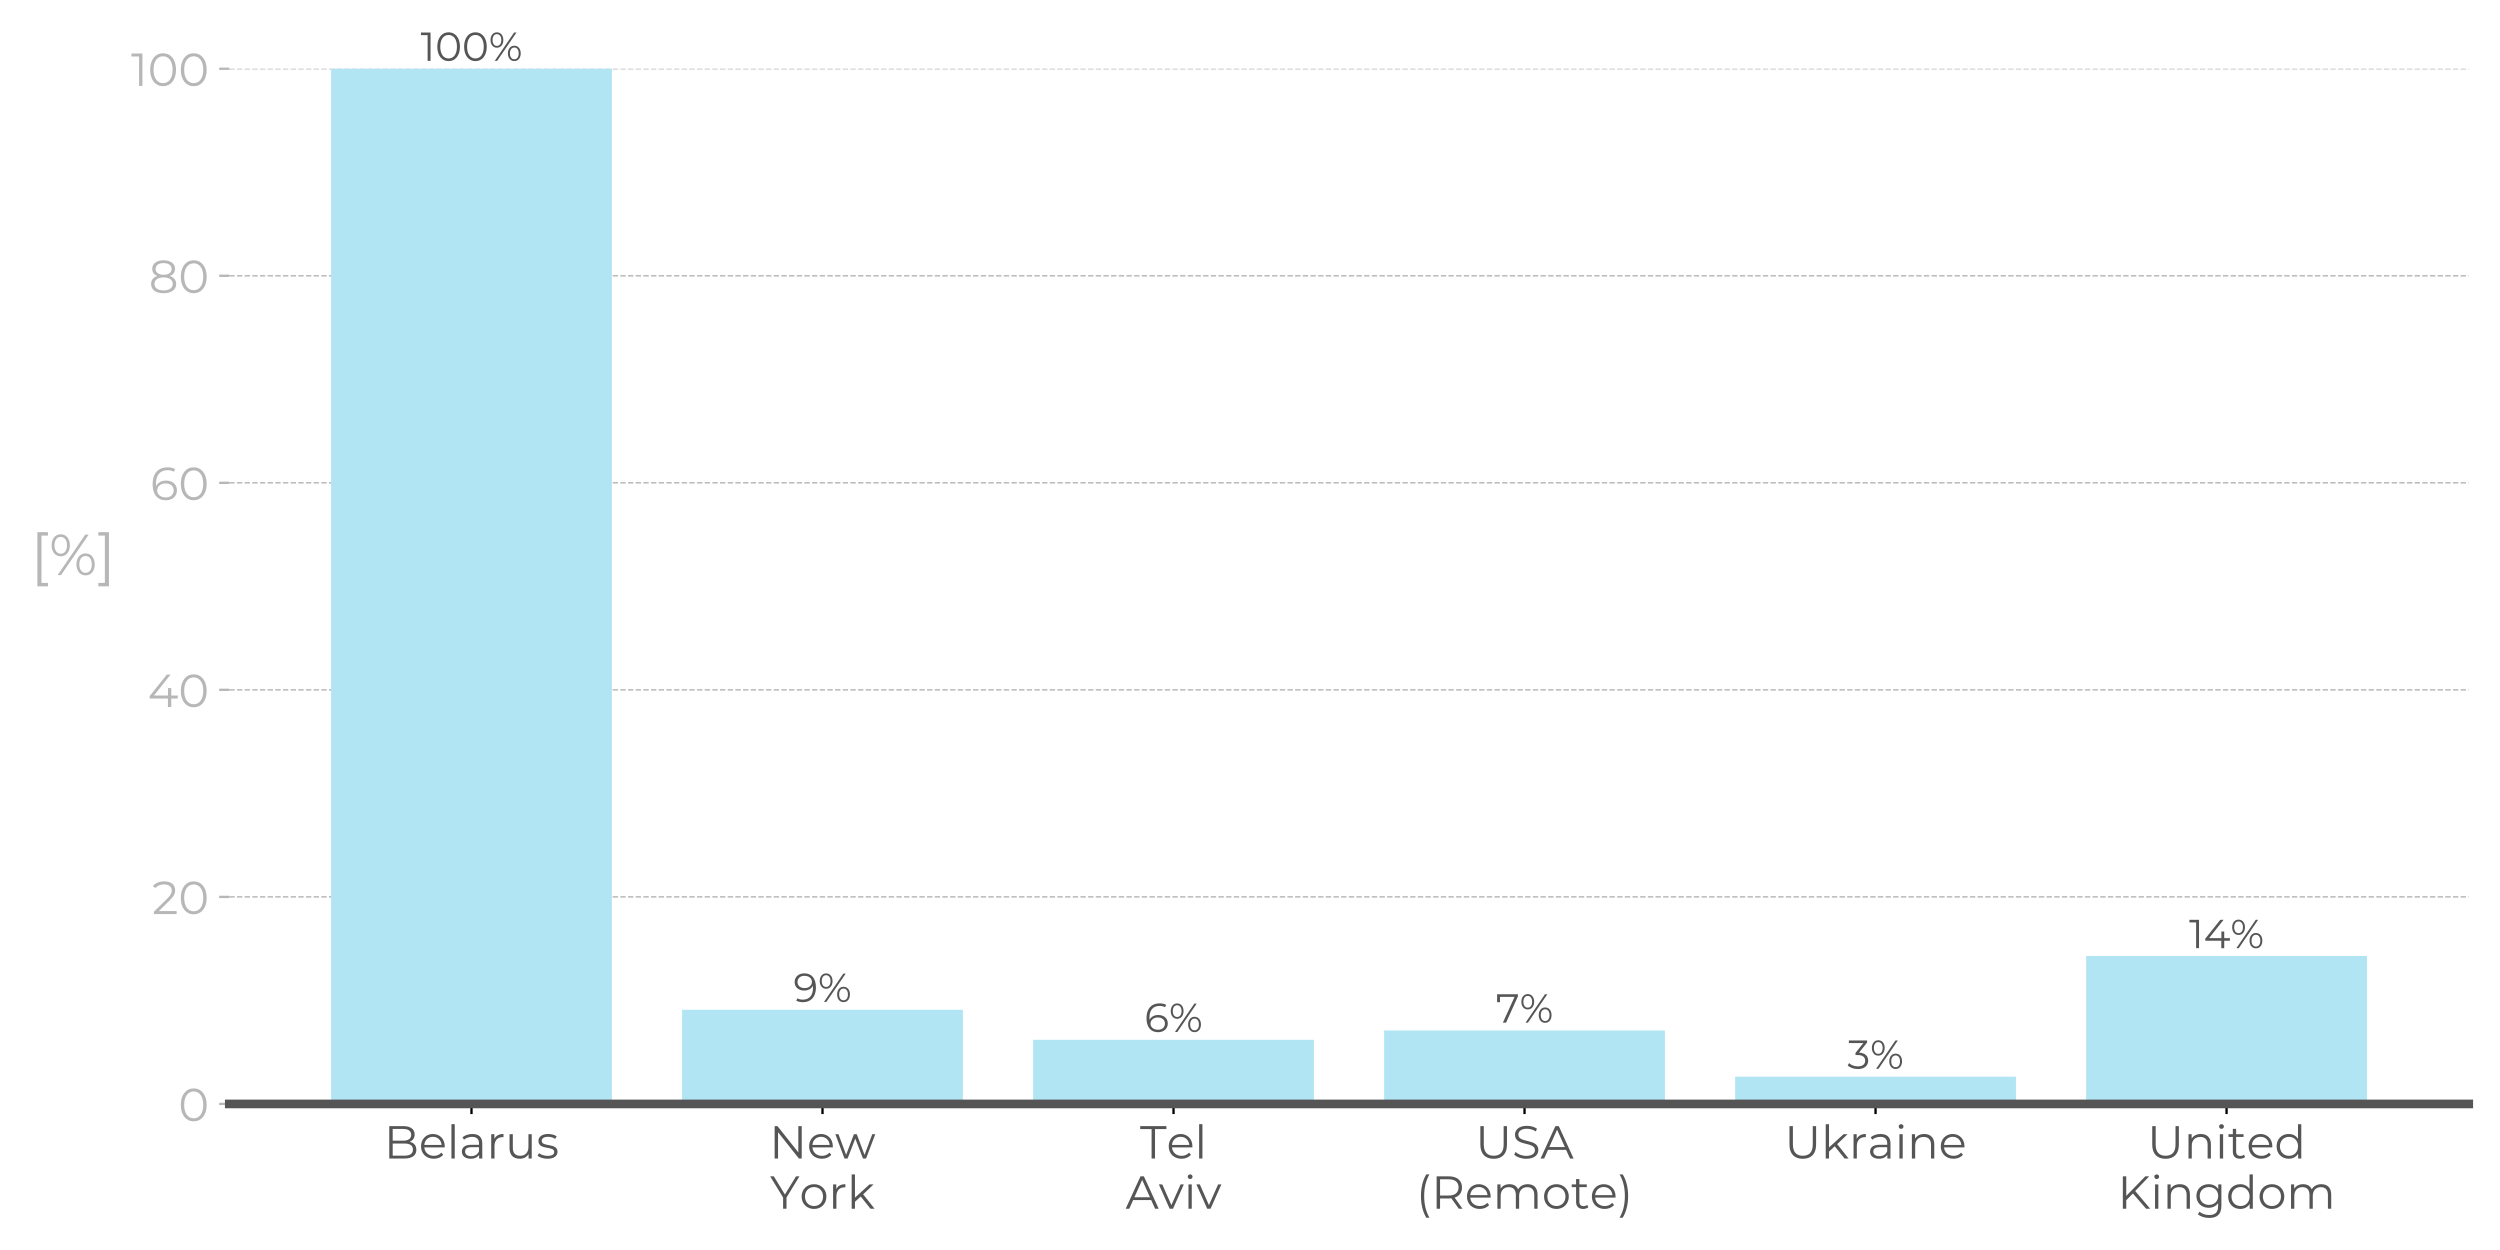
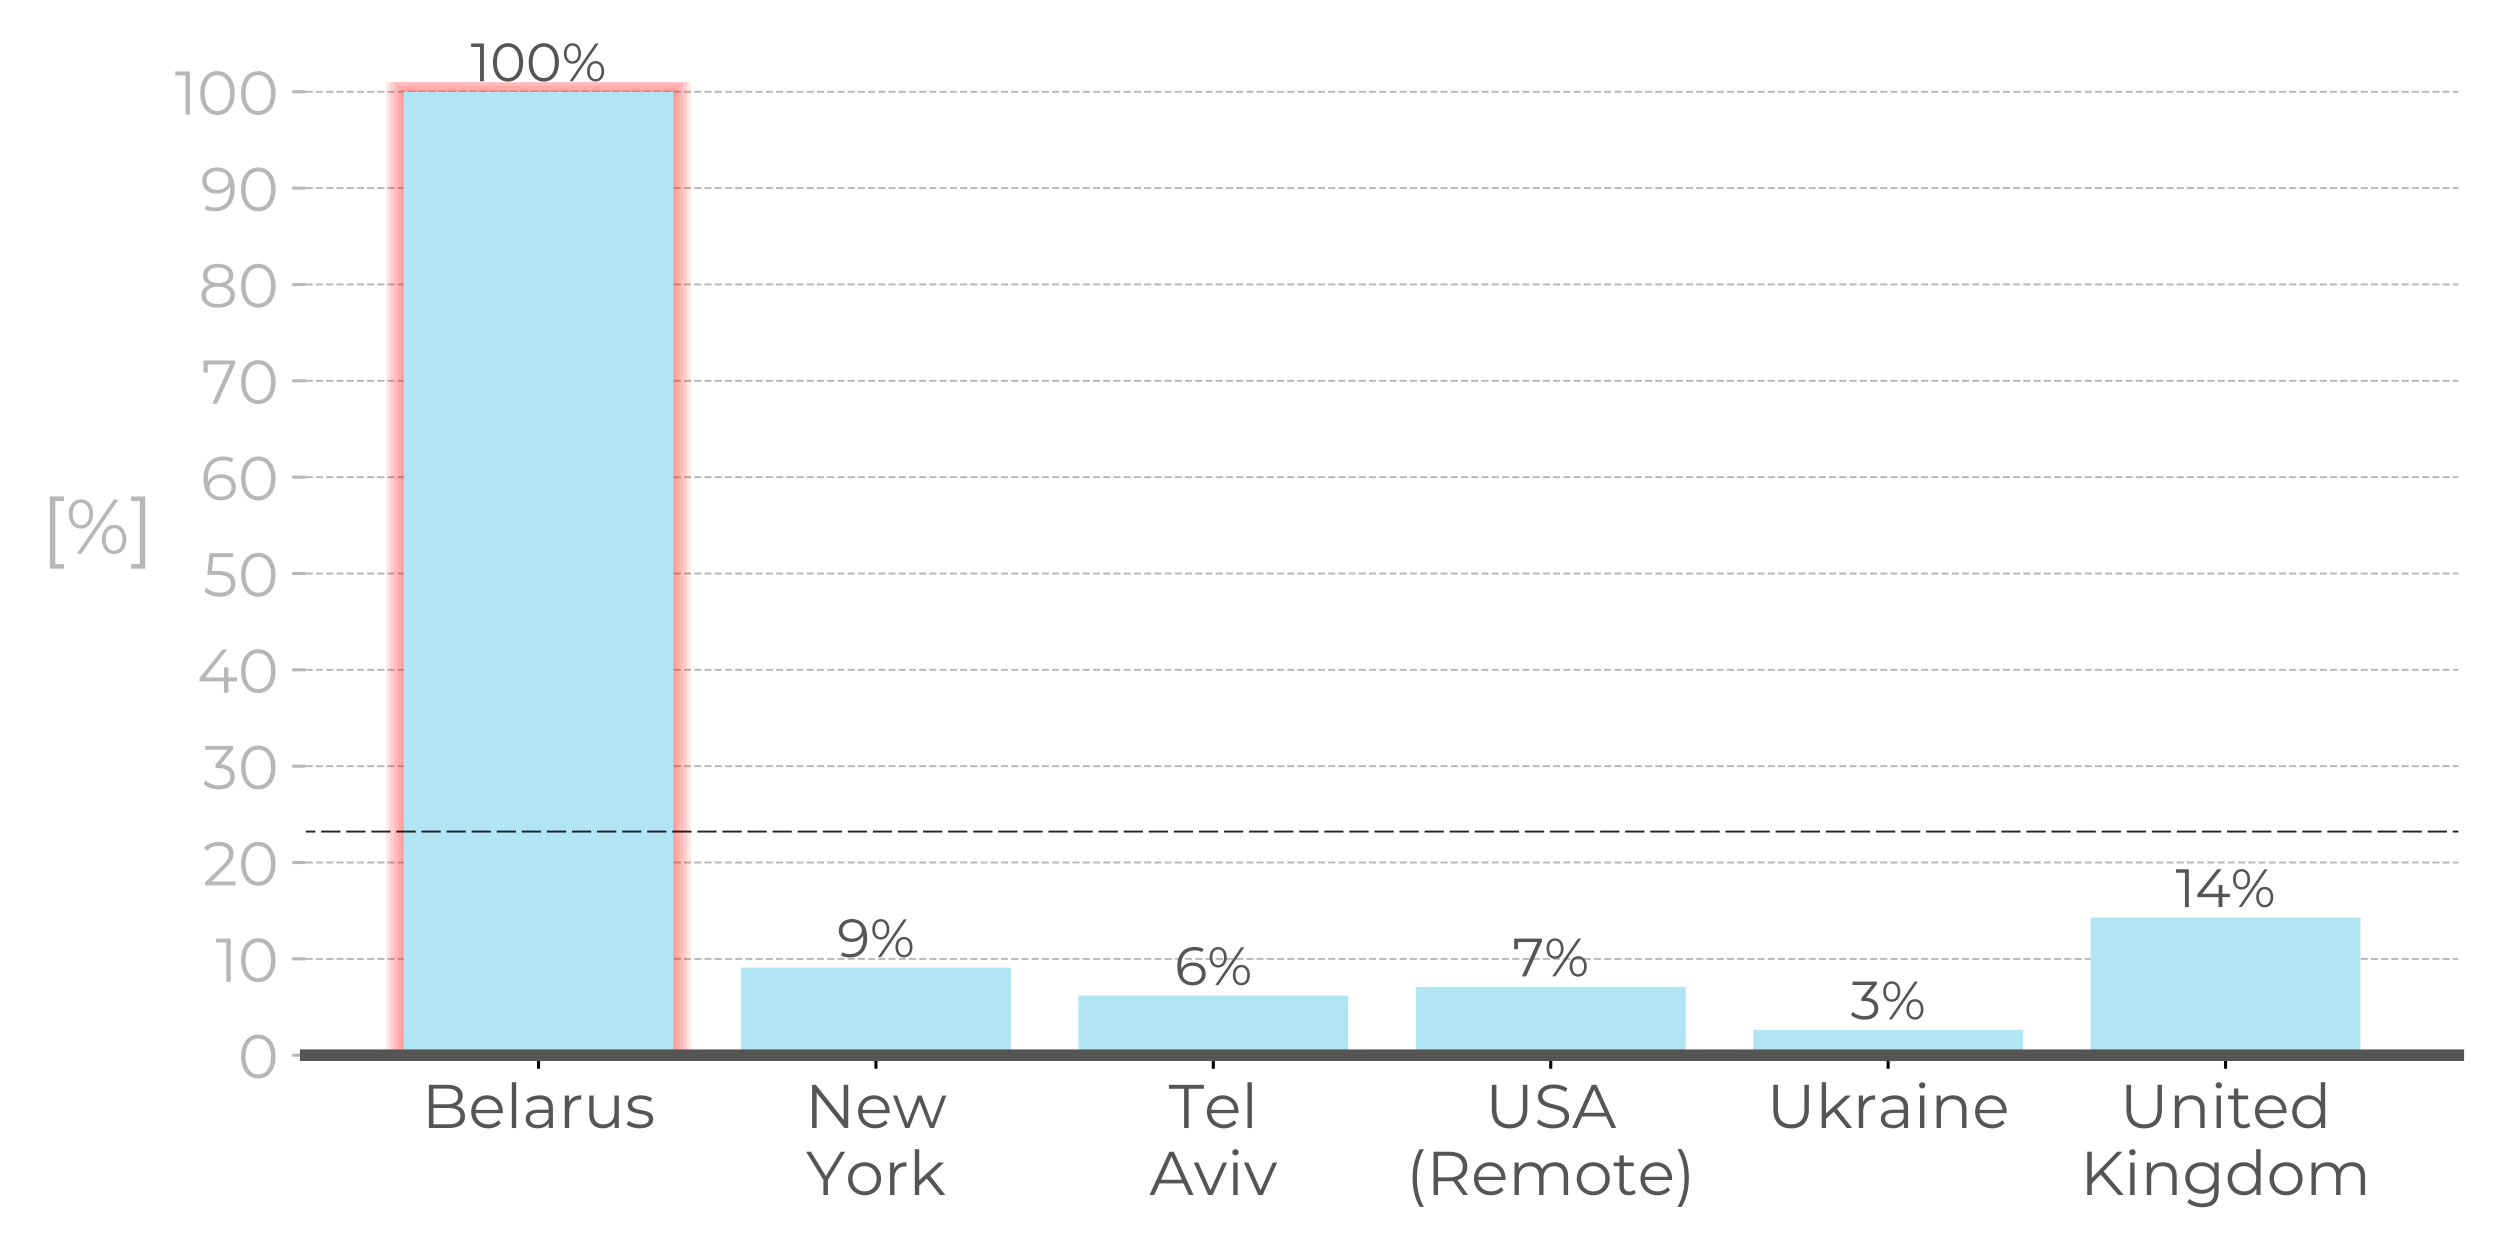
- <svg xmlns="http://www.w3.org/2000/svg" xmlns:xlink="http://www.w3.org/1999/xlink" width="864pt" height="432pt" viewBox="0 0 864 432" version="1.1">
+ <svg xmlns="http://www.w3.org/2000/svg" xmlns:xlink="http://www.w3.org/1999/xlink" width="648pt" height="324pt" viewBox="0 0 648 324" version="1.1">
  <defs>
    <style type="text/css">*{stroke-linejoin: round; stroke-linecap: butt}</style>
  </defs>
  <g id="figure_1">
    <g id="patch_1">
-       <path d="M 0 432  L 864 432  L 864 0  L 0 0  L 0 432  z " style="fill: none" />
+       <path d="M 0 324  L 648 324  L 648 0  L 0 0  L 0 324  z " style="fill: none" />
    </g>
    <g id="axes_1">
      <g id="patch_2">
-         <path d="M 79.245 381.512  L 853.2 381.512  L 853.2 23.76  L 79.245 23.76  L 79.245 381.512  z " style="fill: none" />
+         <path d="M 79.245 273.512  L 637.2 273.512  L 637.2 21.29  L 79.245 21.29  L 79.245 273.512  z " style="fill: none" />
      </g>
      <g id="matplotlib.axis_1">
        <g id="xtick_1">
          <g id="line2d_1">
            <defs>
-               <path id="m9f7d54a387" d="M 0 0  L 0 3.5  " style="stroke: #000000; stroke-width: 0.8" />
+               <path id="m18e0a0875d" d="M 0 0  L 0 3.5  " style="stroke: #000000; stroke-width: 0.8" />
            </defs>
            <g>
-               <use xlink:href="#m9f7d54a387" x="162.949" y="381.512" style="stroke: #000000; stroke-width: 0.8" />
+               <use xlink:href="#m18e0a0875d" x="139.588" y="273.512" style="stroke: #000000; stroke-width: 0.8" />
            </g>
          </g>
          <g id="text_1">
-             <g style="fill: #555555" transform="translate(132.7073 400.3845)scale(0.16 -0.16)">
+             <g style="fill: #555555" transform="translate(109.3468 292.3845)scale(0.16 -0.16)">
              <defs>
                <path id="Montserrat-Regular-42" d="M 3552 2310  C 3962 2477 4237 2816 4237 3328  C 4237 4058 3661 4480 2662 4480  L 730 4480  L 730 0  L 2790 0  C 3910 0 4474 435 4474 1197  C 4474 1805 4128 2182 3552 2310  z M 2630 4090  C 3347 4090 3763 3814 3763 3277  C 3763 2739 3347 2464 2630 2464  L 1203 2464  L 1203 4090  L 2630 4090  z M 2784 390  L 1203 390  L 1203 2074  L 2784 2074  C 3571 2074 4000 1818 4000 1235  C 4000 646 3571 390 2784 390  z " transform="scale(0.015625)" />
                <path id="Montserrat-Regular-65" d="M 3571 1683  C 3571 2694 2886 3392 1939 3392  C 992 3392 294 2682 294 1683  C 294 685 1011 -32 2061 -32  C 2592 -32 3059 160 3360 518  L 3104 813  C 2848 518 2483 371 2074 371  C 1338 371 800 838 749 1542  L 3565 1542  C 3565 1594 3571 1645 3571 1683  z M 1939 3002  C 2598 3002 3078 2541 3136 1882  L 749 1882  C 806 2541 1286 3002 1939 3002  z " transform="scale(0.015625)" />
                <path id="Montserrat-Regular-6c" d="M 634 0  L 1088 0  L 1088 4749  L 634 4749  L 634 0  z " transform="scale(0.015625)" />
                <path id="Montserrat-Regular-61" d="M 1811 3392  C 1280 3392 781 3226 442 2938  L 646 2598  C 922 2842 1331 2995 1766 2995  C 2394 2995 2720 2682 2720 2106  L 2720 1901  L 1651 1901  C 685 1901 352 1466 352 947  C 352 365 819 -32 1581 -32  C 2138 -32 2534 179 2739 525  L 2739 0  L 3174 0  L 3174 2086  C 3174 2957 2682 3392 1811 3392  z M 1651 326  C 1114 326 800 570 800 960  C 800 1306 1011 1562 1664 1562  L 2720 1562  L 2720 1011  C 2541 570 2163 326 1651 326  z " transform="scale(0.015625)" />
                <path id="Montserrat-Regular-72" d="M 1069 2707  L 1069 3366  L 634 3366  L 634 0  L 1088 0  L 1088 1715  C 1088 2509 1517 2957 2221 2957  C 2253 2957 2291 2950 2330 2950  L 2330 3392  C 1709 3392 1280 3155 1069 2707  z " transform="scale(0.015625)" />
                <path id="Montserrat-Regular-75" d="M 3213 3366  L 3213 1600  C 3213 832 2771 378 2067 378  C 1427 378 1056 742 1056 1459  L 1056 3366  L 602 3366  L 602 1414  C 602 448 1165 -32 2022 -32  C 2560 -32 2995 205 3232 614  L 3232 0  L 3667 0  L 3667 3366  L 3213 3366  z " transform="scale(0.015625)" />
                <path id="Montserrat-Regular-73" d="M 1536 -32  C 2413 -32 2925 346 2925 928  C 2925 2221 742 1536 742 2445  C 742 2765 1011 3002 1619 3002  C 1965 3002 2317 2918 2611 2714  L 2810 3078  C 2528 3270 2054 3392 1619 3392  C 762 3392 288 2982 288 2432  C 288 1101 2470 1792 2470 915  C 2470 582 2208 365 1568 365  C 1094 365 640 531 371 742  L 166 384  C 442 147 979 -32 1536 -32  z " transform="scale(0.015625)" />
              </defs>
              <use xlink:href="#Montserrat-Regular-42" />
              <use xlink:href="#Montserrat-Regular-65" x="75.4" />
              <use xlink:href="#Montserrat-Regular-6c" x="135.8" />
              <use xlink:href="#Montserrat-Regular-61" x="162.7" />
              <use xlink:href="#Montserrat-Regular-72" x="221.7" />
              <use xlink:href="#Montserrat-Regular-75" x="261.8" />
              <use xlink:href="#Montserrat-Regular-73" x="329.1" />
            </g>
          </g>
        </g>
        <g id="xtick_2">
          <g id="line2d_2">
            <g>
-               <use xlink:href="#m9f7d54a387" x="284.258" y="381.512" style="stroke: #000000; stroke-width: 0.8" />
+               <use xlink:href="#m18e0a0875d" x="227.042" y="273.512" style="stroke: #000000; stroke-width: 0.8" />
            </g>
          </g>
          <g id="text_2">
-             <g style="fill: #555555" transform="translate(265.8894 400.3845)scale(0.16 -0.16)">
+             <g style="fill: #555555" transform="translate(208.6731 292.3845)scale(0.16 -0.16)">
              <defs>
                <path id="Montserrat-Regular-4e" d="M 4006 4480  L 4006 845  L 1120 4480  L 730 4480  L 730 0  L 1203 0  L 1203 3635  L 4083 0  L 4474 0  L 4474 4480  L 4006 4480  z " transform="scale(0.015625)" />
                <path id="Montserrat-Regular-77" d="M 5158 3366  L 4090 506  L 3014 3366  L 2624 3366  L 1542 506  L 486 3366  L 51 3366  L 1318 0  L 1747 0  L 2810 2758  L 3872 0  L 4301 0  L 5574 3366  L 5158 3366  z " transform="scale(0.015625)" />
              </defs>
              <use xlink:href="#Montserrat-Regular-4e" />
              <use xlink:href="#Montserrat-Regular-65" x="81.3" />
              <use xlink:href="#Montserrat-Regular-77" x="141.7" />
            </g>
-             <g style="fill: #555555" transform="translate(266.1469 417.7365)scale(0.16 -0.16)">
+             <g style="fill: #555555" transform="translate(208.9306 309.7365)scale(0.16 -0.16)">
              <defs>
                <path id="Montserrat-Regular-59" d="M 4058 4480  L 3584 4480  L 2048 1965  L 512 4480  L 6 4480  L 1798 1549  L 1798 0  L 2266 0  L 2266 1549  L 4058 4480  z " transform="scale(0.015625)" />
                <path id="Montserrat-Regular-6f" d="M 2010 -32  C 2995 -32 3718 685 3718 1683  C 3718 2682 2995 3392 2010 3392  C 1024 3392 294 2682 294 1683  C 294 685 1024 -32 2010 -32  z M 2010 371  C 1293 371 755 896 755 1683  C 755 2470 1293 2995 2010 2995  C 2726 2995 3258 2470 3258 1683  C 3258 896 2726 371 2010 371  z " transform="scale(0.015625)" />
                <path id="Montserrat-Regular-6b" d="M 3238 0  L 3795 0  L 2221 1990  L 3661 3366  L 3098 3366  L 1088 1530  L 1088 4749  L 634 4749  L 634 0  L 1088 0  L 1088 960  L 1882 1690  L 3238 0  z " transform="scale(0.015625)" />
              </defs>
              <use xlink:href="#Montserrat-Regular-59" />
              <use xlink:href="#Montserrat-Regular-6f" x="63.5" />
              <use xlink:href="#Montserrat-Regular-72" x="126.2" />
              <use xlink:href="#Montserrat-Regular-6b" x="166.3" />
            </g>
          </g>
        </g>
        <g id="xtick_3">
          <g id="line2d_3">
            <g>
-               <use xlink:href="#m9f7d54a387" x="405.568" y="381.512" style="stroke: #000000; stroke-width: 0.8" />
+               <use xlink:href="#m18e0a0875d" x="314.496" y="273.512" style="stroke: #000000; stroke-width: 0.8" />
            </g>
          </g>
          <g id="text_3">
-             <g style="fill: #555555" transform="translate(393.9902 400.3845)scale(0.16 -0.16)">
+             <g style="fill: #555555" transform="translate(302.9181 292.3845)scale(0.16 -0.16)">
              <defs>
                <path id="Montserrat-Regular-54" d="M 1600 0  L 2074 0  L 2074 4070  L 3648 4070  L 3648 4480  L 26 4480  L 26 4070  L 1600 4070  L 1600 0  z " transform="scale(0.015625)" />
              </defs>
              <use xlink:href="#Montserrat-Regular-54" />
              <use xlink:href="#Montserrat-Regular-65" x="57.4" />
              <use xlink:href="#Montserrat-Regular-6c" x="117.8" />
            </g>
-             <g style="fill: #555555" transform="translate(389.0065 417.7365)scale(0.16 -0.16)">
+             <g style="fill: #555555" transform="translate(297.9344 309.7365)scale(0.16 -0.16)">
              <defs>
                <path id="Montserrat-Regular-41" d="M 4077 0  L 4576 0  L 2528 4480  L 2061 4480  L 13 0  L 506 0  L 1043 1197  L 3539 1197  L 4077 0  z M 1216 1581  L 2291 3987  L 3366 1581  L 1216 1581  z " transform="scale(0.015625)" />
                <path id="Montserrat-Regular-76" d="M 3014 3366  L 1741 499  L 480 3366  L 6 3366  L 1498 0  L 1965 0  L 3462 3366  L 3014 3366  z " transform="scale(0.015625)" />
                <path id="Montserrat-Regular-69" d="M 864 4102  C 1056 4102 1197 4250 1197 4435  C 1197 4608 1050 4749 864 4749  C 678 4749 531 4602 531 4429  C 531 4250 678 4102 864 4102  z M 634 0  L 1088 0  L 1088 3366  L 634 3366  L 634 0  z " transform="scale(0.015625)" />
              </defs>
              <use xlink:href="#Montserrat-Regular-41" />
              <use xlink:href="#Montserrat-Regular-76" x="71.7" />
              <use xlink:href="#Montserrat-Regular-69" x="125.9" />
              <use xlink:href="#Montserrat-Regular-76" x="152.8" />
            </g>
          </g>
        </g>
        <g id="xtick_4">
          <g id="line2d_4">
            <g>
-               <use xlink:href="#m9f7d54a387" x="526.877" y="381.512" style="stroke: #000000; stroke-width: 0.8" />
+               <use xlink:href="#m18e0a0875d" x="401.949" y="273.512" style="stroke: #000000; stroke-width: 0.8" />
            </g>
          </g>
          <g id="text_4">
-             <g style="fill: #555555" transform="translate(509.8848 400.3845)scale(0.16 -0.16)">
+             <g style="fill: #555555" transform="translate(384.9569 292.3845)scale(0.16 -0.16)">
              <defs>
                <path id="Montserrat-Regular-55" d="M 2534 -38  C 3680 -38 4371 627 4371 1914  L 4371 4480  L 3910 4480  L 3910 1933  C 3910 870 3411 384 2534 384  C 1664 384 1165 870 1165 1933  L 1165 4480  L 691 4480  L 691 1914  C 691 627 1389 -38 2534 -38  z " transform="scale(0.015625)" />
                <path id="Montserrat-Regular-53" d="M 1965 -38  C 3110 -38 3635 525 3635 1184  C 3635 2816 877 2074 877 3302  C 877 3750 1242 4115 2061 4115  C 2458 4115 2906 3994 3290 3744  L 3450 4122  C 3091 4371 2566 4518 2061 4518  C 922 4518 410 3949 410 3290  C 410 1632 3168 2387 3168 1158  C 3168 717 2803 365 1965 365  C 1376 365 806 595 486 909  L 301 544  C 634 198 1293 -38 1965 -38  z " transform="scale(0.015625)" />
              </defs>
              <use xlink:href="#Montserrat-Regular-55" />
              <use xlink:href="#Montserrat-Regular-53" x="79.2" />
              <use xlink:href="#Montserrat-Regular-41" x="140.7" />
            </g>
-             <g style="fill: #555555" transform="translate(489.4123 417.7365)scale(0.16 -0.16)">
+             <g style="fill: #555555" transform="translate(364.4844 309.7365)scale(0.16 -0.16)">
              <defs>
                <path id="Montserrat-Regular-28" d="M 1408 -1242  L 1843 -1242  C 1338 -365 1114 614 1114 1754  C 1114 2893 1338 3872 1843 4749  L 1408 4749  C 934 3987 666 2931 666 1754  C 666 576 934 -467 1408 -1242  z " transform="scale(0.015625)" />
                <path id="Montserrat-Regular-52" d="M 4307 0  L 3213 1536  C 3866 1747 4237 2240 4237 2944  C 4237 3904 3546 4480 2406 4480  L 730 4480  L 730 0  L 1203 0  L 1203 1421  L 2406 1421  C 2534 1421 2650 1427 2765 1440  L 3789 0  L 4307 0  z M 2394 1824  L 1203 1824  L 1203 4070  L 2394 4070  C 3290 4070 3763 3661 3763 2944  C 3763 2240 3290 1824 2394 1824  z " transform="scale(0.015625)" />
                <path id="Montserrat-Regular-6d" d="M 4832 3392  C 4224 3392 3744 3117 3501 2682  C 3296 3155 2861 3392 2304 3392  C 1741 3392 1306 3155 1069 2752  L 1069 3366  L 634 3366  L 634 0  L 1088 0  L 1088 1766  C 1088 2534 1530 2982 2214 2982  C 2829 2982 3187 2618 3187 1907  L 3187 0  L 3642 0  L 3642 1766  C 3642 2534 4077 2982 4768 2982  C 5376 2982 5734 2618 5734 1907  L 5734 0  L 6189 0  L 6189 1952  C 6189 2918 5651 3392 4832 3392  z " transform="scale(0.015625)" />
                <path id="Montserrat-Regular-74" d="M 2246 531  C 2118 416 1933 358 1747 358  C 1370 358 1165 576 1165 973  L 1165 2982  L 2189 2982  L 2189 3366  L 1165 3366  L 1165 4102  L 710 4102  L 710 3366  L 109 3366  L 109 2982  L 710 2982  L 710 947  C 710 326 1062 -32 1696 -32  C 1958 -32 2227 45 2406 205  L 2246 531  z " transform="scale(0.015625)" />
                <path id="Montserrat-Regular-29" d="M 691 -1242  C 1171 -467 1440 576 1440 1754  C 1440 2931 1171 3987 691 4749  L 256 4749  C 768 3872 992 2893 992 1754  C 992 614 768 -365 256 -1242  L 691 -1242  z " transform="scale(0.015625)" />
              </defs>
              <use xlink:href="#Montserrat-Regular-28" />
              <use xlink:href="#Montserrat-Regular-52" x="32.9" />
              <use xlink:href="#Montserrat-Regular-65" x="105.2" />
              <use xlink:href="#Montserrat-Regular-6d" x="165.6" />
              <use xlink:href="#Montserrat-Regular-6f" x="271.7" />
              <use xlink:href="#Montserrat-Regular-74" x="334.4" />
              <use xlink:href="#Montserrat-Regular-65" x="375" />
              <use xlink:href="#Montserrat-Regular-29" x="435.4" />
            </g>
          </g>
        </g>
        <g id="xtick_5">
          <g id="line2d_5">
            <g>
-               <use xlink:href="#m9f7d54a387" x="648.187" y="381.512" style="stroke: #000000; stroke-width: 0.8" />
+               <use xlink:href="#m18e0a0875d" x="489.403" y="273.512" style="stroke: #000000; stroke-width: 0.8" />
            </g>
          </g>
          <g id="text_5">
-             <g style="fill: #555555" transform="translate(616.7143 400.3845)scale(0.16 -0.16)">
+             <g style="fill: #555555" transform="translate(457.9306 292.3845)scale(0.16 -0.16)">
              <defs>
                <path id="Montserrat-Regular-6e" d="M 2349 3392  C 1766 3392 1312 3155 1069 2746  L 1069 3366  L 634 3366  L 634 0  L 1088 0  L 1088 1766  C 1088 2534 1542 2982 2266 2982  C 2906 2982 3277 2618 3277 1907  L 3277 0  L 3731 0  L 3731 1952  C 3731 2918 3168 3392 2349 3392  z " transform="scale(0.015625)" />
              </defs>
              <use xlink:href="#Montserrat-Regular-55" />
              <use xlink:href="#Montserrat-Regular-6b" x="79.2" />
              <use xlink:href="#Montserrat-Regular-72" x="139.3" />
              <use xlink:href="#Montserrat-Regular-61" x="179.4" />
              <use xlink:href="#Montserrat-Regular-69" x="238.4" />
              <use xlink:href="#Montserrat-Regular-6e" x="265.3" />
              <use xlink:href="#Montserrat-Regular-65" x="333" />
            </g>
          </g>
        </g>
        <g id="xtick_6">
          <g id="line2d_6">
            <g>
-               <use xlink:href="#m9f7d54a387" x="769.496" y="381.512" style="stroke: #000000; stroke-width: 0.8" />
+               <use xlink:href="#m18e0a0875d" x="576.857" y="273.512" style="stroke: #000000; stroke-width: 0.8" />
            </g>
          </g>
          <g id="text_6">
-             <g style="fill: #555555" transform="translate(742.0877 400.3845)scale(0.16 -0.16)">
+             <g style="fill: #555555" transform="translate(549.4482 292.3845)scale(0.16 -0.16)">
              <defs>
                <path id="Montserrat-Regular-64" d="M 3251 4749  L 3251 2726  C 2970 3162 2509 3392 1971 3392  C 1011 3392 294 2701 294 1683  C 294 666 1011 -32 1971 -32  C 2528 -32 2995 211 3270 666  L 3270 0  L 3706 0  L 3706 4749  L 3251 4749  z M 2010 371  C 1293 371 755 896 755 1683  C 755 2470 1293 2995 2010 2995  C 2720 2995 3258 2470 3258 1683  C 3258 896 2720 371 2010 371  z " transform="scale(0.015625)" />
              </defs>
              <use xlink:href="#Montserrat-Regular-55" />
              <use xlink:href="#Montserrat-Regular-6e" x="79.2" />
              <use xlink:href="#Montserrat-Regular-69" x="146.9" />
              <use xlink:href="#Montserrat-Regular-74" x="173.8" />
              <use xlink:href="#Montserrat-Regular-65" x="214.4" />
              <use xlink:href="#Montserrat-Regular-64" x="274.8" />
            </g>
-             <g style="fill: #555555" transform="translate(731.8252 417.7365)scale(0.16 -0.16)">
+             <g style="fill: #555555" transform="translate(539.1857 309.7365)scale(0.16 -0.16)">
              <defs>
                <path id="Montserrat-Regular-4b" d="M 3949 0  L 4512 0  L 2438 2451  L 4378 4480  L 3834 4480  L 1203 1773  L 1203 4480  L 730 4480  L 730 0  L 1203 0  L 1203 1178  L 2118 2106  L 3949 0  z " transform="scale(0.015625)" />
                <path id="Montserrat-Regular-67" d="M 3315 3366  L 3315 2720  C 3034 3162 2547 3392 1984 3392  C 1024 3392 294 2733 294 1766  C 294 800 1024 128 1984 128  C 2534 128 3014 352 3296 781  L 3296 352  C 3296 -480 2906 -870 2054 -870  C 1536 -870 1050 -698 730 -410  L 499 -755  C 851 -1088 1453 -1274 2067 -1274  C 3181 -1274 3750 -749 3750 410  L 3750 3366  L 3315 3366  z M 2029 531  C 1286 531 755 1037 755 1766  C 755 2496 1286 2995 2029 2995  C 2771 2995 3309 2496 3309 1766  C 3309 1037 2771 531 2029 531  z " transform="scale(0.015625)" />
              </defs>
              <use xlink:href="#Montserrat-Regular-4b" />
              <use xlink:href="#Montserrat-Regular-69" x="71.1" />
              <use xlink:href="#Montserrat-Regular-6e" x="98" />
              <use xlink:href="#Montserrat-Regular-67" x="165.7" />
              <use xlink:href="#Montserrat-Regular-64" x="234.3" />
              <use xlink:href="#Montserrat-Regular-6f" x="302.1" />
              <use xlink:href="#Montserrat-Regular-6d" x="364.8" />
            </g>
          </g>
        </g>
      </g>
      <g id="matplotlib.axis_2">
        <g id="ytick_1">
          <g id="line2d_7">
-             <path d="M 79.245 381.512  L 853.2 381.512  " clip-path="url(#p9690a01341)" style="fill: none; stroke-dasharray: 1.85,0.8; stroke-dashoffset: 0; stroke: #b7b7b7; stroke-width: 0.5" />
+             <path d="M 79.245 273.512  L 637.2 273.512  " clip-path="url(#p08b60e873b)" style="fill: none; stroke-dasharray: 1.85,0.8; stroke-dashoffset: 0; stroke: #b7b7b7; stroke-width: 0.5" />
          </g>
          <g id="line2d_8">
            <defs>
-               <path id="m181734d145" d="M 0 0  L -3.5 0  " style="stroke: #b7b7b7; stroke-width: 0.8" />
+               <path id="m079e27a59d" d="M 0 0  L -3.5 0  " style="stroke: #b7b7b7; stroke-width: 0.8" />
            </defs>
            <g>
-               <use xlink:href="#m181734d145" x="79.245" y="381.512" style="fill: #b7b7b7; stroke: #b7b7b7; stroke-width: 0.8" />
+               <use xlink:href="#m079e27a59d" x="79.245" y="273.512" style="fill: #b7b7b7; stroke: #b7b7b7; stroke-width: 0.8" />
            </g>
          </g>
          <g id="text_7">
-             <g style="fill: #b7b7b7" transform="translate(61.6525 387.4482)scale(0.16 -0.16)">
+             <g style="fill: #b7b7b7" transform="translate(61.6525 279.4482)scale(0.16 -0.16)">
              <defs>
                <path id="Montserrat-Regular-30" d="M 2118 -38  C 3155 -38 3910 813 3910 2240  C 3910 3667 3155 4518 2118 4518  C 1082 4518 333 3667 333 2240  C 333 813 1082 -38 2118 -38  z M 2118 384  C 1338 384 800 1043 800 2240  C 800 3437 1338 4096 2118 4096  C 2899 4096 3437 3437 3437 2240  C 3437 1043 2899 384 2118 384  z " transform="scale(0.015625)" />
              </defs>
              <use xlink:href="#Montserrat-Regular-30" />
            </g>
          </g>
        </g>
        <g id="ytick_2">
          <g id="line2d_9">
-             <path d="M 79.245 309.962  L 853.2 309.962  " clip-path="url(#p9690a01341)" style="fill: none; stroke-dasharray: 1.85,0.8; stroke-dashoffset: 0; stroke: #b7b7b7; stroke-width: 0.5" />
+             <path d="M 79.245 248.54  L 637.2 248.54  " clip-path="url(#p08b60e873b)" style="fill: none; stroke-dasharray: 1.85,0.8; stroke-dashoffset: 0; stroke: #b7b7b7; stroke-width: 0.5" />
          </g>
          <g id="line2d_10">
            <g>
-               <use xlink:href="#m181734d145" x="79.245" y="309.962" style="fill: #b7b7b7; stroke: #b7b7b7; stroke-width: 0.8" />
+               <use xlink:href="#m079e27a59d" x="79.245" y="248.54" style="fill: #b7b7b7; stroke: #b7b7b7; stroke-width: 0.8" />
            </g>
          </g>
          <g id="text_8">
-             <g style="fill: #b7b7b7" transform="translate(52.565 315.8979)scale(0.16 -0.16)">
+             <g style="fill: #b7b7b7" transform="translate(55.8775 254.4758)scale(0.16 -0.16)">
+               <defs>
+                 <path id="Montserrat-Regular-31" d="M 58 4480  L 58 4070  L 1114 4070  L 1114 0  L 1574 0  L 1574 4480  L 58 4480  z " transform="scale(0.015625)" />
+               </defs>
+               <use xlink:href="#Montserrat-Regular-31" />
+               <use xlink:href="#Montserrat-Regular-30" x="36.1" />
+             </g>
+           </g>
+         </g>
+         <g id="ytick_3">
+           <g id="line2d_11">
+             <path d="M 79.245 223.567  L 637.2 223.567  " clip-path="url(#p08b60e873b)" style="fill: none; stroke-dasharray: 1.85,0.8; stroke-dashoffset: 0; stroke: #b7b7b7; stroke-width: 0.5" />
+           </g>
+           <g id="line2d_12">
+             <g>
+               <use xlink:href="#m079e27a59d" x="79.245" y="223.567" style="fill: #b7b7b7; stroke: #b7b7b7; stroke-width: 0.8" />
+             </g>
+           </g>
+           <g id="text_9">
+             <g style="fill: #b7b7b7" transform="translate(52.565 229.5033)scale(0.16 -0.16)">
              <defs>
                <path id="Montserrat-Regular-32" d="M 928 410  L 2451 1907  C 3053 2496 3187 2880 3187 3309  C 3187 4058 2611 4518 1702 4518  C 1018 4518 461 4288 115 3878  L 442 3597  C 736 3936 1139 4096 1664 4096  C 2349 4096 2714 3776 2714 3258  C 2714 2950 2618 2650 2112 2150  L 250 326  L 250 0  L 3392 0  L 3392 410  L 928 410  z " transform="scale(0.015625)" />
              </defs>
              <use xlink:href="#Montserrat-Regular-32" />
              <use xlink:href="#Montserrat-Regular-30" x="56.8" />
            </g>
          </g>
        </g>
-         <g id="ytick_3">
-           <g id="line2d_11">
-             <path d="M 79.245 238.411  L 853.2 238.411  " clip-path="url(#p9690a01341)" style="fill: none; stroke-dasharray: 1.85,0.8; stroke-dashoffset: 0; stroke: #b7b7b7; stroke-width: 0.5" />
-           </g>
-           <g id="line2d_12">
-             <g>
-               <use xlink:href="#m181734d145" x="79.245" y="238.411" style="fill: #b7b7b7; stroke: #b7b7b7; stroke-width: 0.8" />
-             </g>
-           </g>
-           <g id="text_9">
-             <g style="fill: #b7b7b7" transform="translate(51.0775 244.3475)scale(0.16 -0.16)">
+         <g id="ytick_4">
+           <g id="line2d_13">
+             <path d="M 79.245 198.595  L 637.2 198.595  " clip-path="url(#p08b60e873b)" style="fill: none; stroke-dasharray: 1.85,0.8; stroke-dashoffset: 0; stroke: #b7b7b7; stroke-width: 0.5" />
+           </g>
+           <g id="line2d_14">
+             <g>
+               <use xlink:href="#m079e27a59d" x="79.245" y="198.595" style="fill: #b7b7b7; stroke: #b7b7b7; stroke-width: 0.8" />
+             </g>
+           </g>
+           <g id="text_10">
+             <g style="fill: #b7b7b7" transform="translate(52.6275 204.5308)scale(0.16 -0.16)">
+               <defs>
+                 <path id="Montserrat-Regular-33" d="M 1856 2560  L 3123 4154  L 3123 4480  L 243 4480  L 243 4070  L 2534 4070  L 1293 2515  L 1293 2176  L 1613 2176  C 2445 2176 2822 1824 2822 1286  C 2822 730 2413 384 1670 384  C 1088 384 570 602 282 902  L 58 538  C 403 186 1024 -38 1670 -38  C 2752 -38 3296 538 3296 1286  C 3296 2003 2816 2509 1856 2560  z " transform="scale(0.015625)" />
+               </defs>
+               <use xlink:href="#Montserrat-Regular-33" />
+               <use xlink:href="#Montserrat-Regular-30" x="56.4" />
+             </g>
+           </g>
+         </g>
+         <g id="ytick_5">
+           <g id="line2d_15">
+             <path d="M 79.245 173.622  L 637.2 173.622  " clip-path="url(#p08b60e873b)" style="fill: none; stroke-dasharray: 1.85,0.8; stroke-dashoffset: 0; stroke: #b7b7b7; stroke-width: 0.5" />
+           </g>
+           <g id="line2d_16">
+             <g>
+               <use xlink:href="#m079e27a59d" x="79.245" y="173.622" style="fill: #b7b7b7; stroke: #b7b7b7; stroke-width: 0.8" />
+             </g>
+           </g>
+           <g id="text_11">
+             <g style="fill: #b7b7b7" transform="translate(51.0775 179.5583)scale(0.16 -0.16)">
              <defs>
                <path id="Montserrat-Regular-34" d="M 4141 1587  L 3245 1587  L 3245 2624  L 2797 2624  L 2797 1587  L 851 1587  L 3142 4480  L 2630 4480  L 256 1510  L 256 1178  L 2784 1178  L 2784 0  L 3245 0  L 3245 1178  L 4141 1178  L 4141 1587  z " transform="scale(0.015625)" />
              </defs>
              <use xlink:href="#Montserrat-Regular-34" />
              <use xlink:href="#Montserrat-Regular-30" x="66.1" />
            </g>
          </g>
        </g>
-         <g id="ytick_4">
-           <g id="line2d_13">
-             <path d="M 79.245 166.861  L 853.2 166.861  " clip-path="url(#p9690a01341)" style="fill: none; stroke-dasharray: 1.85,0.8; stroke-dashoffset: 0; stroke: #b7b7b7; stroke-width: 0.5" />
-           </g>
-           <g id="line2d_14">
-             <g>
-               <use xlink:href="#m181734d145" x="79.245" y="166.861" style="fill: #b7b7b7; stroke: #b7b7b7; stroke-width: 0.8" />
-             </g>
-           </g>
-           <g id="text_10">
-             <g style="fill: #b7b7b7" transform="translate(51.9075 172.7971)scale(0.16 -0.16)">
+         <g id="ytick_6">
+           <g id="line2d_17">
+             <path d="M 79.245 148.65  L 637.2 148.65  " clip-path="url(#p08b60e873b)" style="fill: none; stroke-dasharray: 1.85,0.8; stroke-dashoffset: 0; stroke: #b7b7b7; stroke-width: 0.5" />
+           </g>
+           <g id="line2d_18">
+             <g>
+               <use xlink:href="#m079e27a59d" x="79.245" y="148.65" style="fill: #b7b7b7; stroke: #b7b7b7; stroke-width: 0.8" />
+             </g>
+           </g>
+           <g id="text_12">
+             <g style="fill: #b7b7b7" transform="translate(52.5975 154.5858)scale(0.16 -0.16)">
+               <defs>
+                 <path id="Montserrat-Regular-35" d="M 1510 2643  L 934 2643  L 1088 4070  L 3136 4070  L 3136 4480  L 685 4480  L 454 2234  L 1408 2234  C 2547 2234 2906 1875 2906 1299  C 2906 755 2502 384 1741 384  C 1165 384 653 602 365 902  L 141 538  C 486 186 1101 -38 1747 -38  C 2842 -38 3373 557 3373 1318  C 3373 2112 2861 2643 1510 2643  z " transform="scale(0.015625)" />
+               </defs>
+               <use xlink:href="#Montserrat-Regular-35" />
+               <use xlink:href="#Montserrat-Regular-30" x="56.6" />
+             </g>
+           </g>
+         </g>
+         <g id="ytick_7">
+           <g id="line2d_19">
+             <path d="M 79.245 123.677  L 637.2 123.677  " clip-path="url(#p08b60e873b)" style="fill: none; stroke-dasharray: 1.85,0.8; stroke-dashoffset: 0; stroke: #b7b7b7; stroke-width: 0.5" />
+           </g>
+           <g id="line2d_20">
+             <g>
+               <use xlink:href="#m079e27a59d" x="79.245" y="123.677" style="fill: #b7b7b7; stroke: #b7b7b7; stroke-width: 0.8" />
+             </g>
+           </g>
+           <g id="text_13">
+             <g style="fill: #b7b7b7" transform="translate(51.9075 129.6133)scale(0.16 -0.16)">
              <defs>
                <path id="Montserrat-Regular-36" d="M 2189 2682  C 1568 2682 1043 2406 819 1914  C 806 2048 800 2176 800 2278  C 800 3494 1421 4115 2387 4115  C 2720 4115 3027 4058 3258 3904  L 3443 4275  C 3162 4448 2784 4518 2381 4518  C 1165 4518 333 3725 333 2202  C 333 787 979 -38 2170 -38  C 3040 -38 3699 499 3699 1338  C 3699 2157 3078 2682 2189 2682  z M 2150 352  C 1376 352 966 819 966 1312  C 966 1869 1434 2291 2118 2291  C 2810 2291 3245 1914 3245 1325  C 3245 730 2797 352 2150 352  z " transform="scale(0.015625)" />
              </defs>
              <use xlink:href="#Montserrat-Regular-36" />
              <use xlink:href="#Montserrat-Regular-30" x="60.9" />
            </g>
          </g>
        </g>
-         <g id="ytick_5">
-           <g id="line2d_15">
-             <path d="M 79.245 95.31  L 853.2 95.31  " clip-path="url(#p9690a01341)" style="fill: none; stroke-dasharray: 1.85,0.8; stroke-dashoffset: 0; stroke: #b7b7b7; stroke-width: 0.5" />
-           </g>
-           <g id="line2d_16">
-             <g>
-               <use xlink:href="#m181734d145" x="79.245" y="95.31" style="fill: #b7b7b7; stroke: #b7b7b7; stroke-width: 0.8" />
-             </g>
-           </g>
-           <g id="text_11">
-             <g style="fill: #b7b7b7" transform="translate(51.445 101.2467)scale(0.16 -0.16)">
+         <g id="ytick_8">
+           <g id="line2d_21">
+             <path d="M 79.245 98.705  L 637.2 98.705  " clip-path="url(#p08b60e873b)" style="fill: none; stroke-dasharray: 1.85,0.8; stroke-dashoffset: 0; stroke: #b7b7b7; stroke-width: 0.5" />
+           </g>
+           <g id="line2d_22">
+             <g>
+               <use xlink:href="#m079e27a59d" x="79.245" y="98.705" style="fill: #b7b7b7; stroke: #b7b7b7; stroke-width: 0.8" />
+             </g>
+           </g>
+           <g id="text_14">
+             <g style="fill: #b7b7b7" transform="translate(52.2275 104.6409)scale(0.16 -0.16)">
+               <defs>
+                 <path id="Montserrat-Regular-37" d="M 205 4480  L 205 3232  L 659 3232  L 659 4070  L 2963 4070  L 1120 0  L 1619 0  L 3494 4154  L 3494 4480  L 205 4480  z " transform="scale(0.015625)" />
+               </defs>
+               <use xlink:href="#Montserrat-Regular-37" />
+               <use xlink:href="#Montserrat-Regular-30" x="58.9" />
+             </g>
+           </g>
+         </g>
+         <g id="ytick_9">
+           <g id="line2d_23">
+             <path d="M 79.245 73.732  L 637.2 73.732  " clip-path="url(#p08b60e873b)" style="fill: none; stroke-dasharray: 1.85,0.8; stroke-dashoffset: 0; stroke: #b7b7b7; stroke-width: 0.5" />
+           </g>
+           <g id="line2d_24">
+             <g>
+               <use xlink:href="#m079e27a59d" x="79.245" y="73.732" style="fill: #b7b7b7; stroke: #b7b7b7; stroke-width: 0.8" />
+             </g>
+           </g>
+           <g id="text_15">
+             <g style="fill: #b7b7b7" transform="translate(51.445 79.66837)scale(0.16 -0.16)">
              <defs>
                <path id="Montserrat-Regular-38" d="M 2899 2349  C 3360 2528 3616 2867 3616 3334  C 3616 4064 2982 4518 2035 4518  C 1088 4518 467 4064 467 3334  C 467 2867 717 2528 1171 2349  C 614 2163 307 1786 307 1248  C 307 454 960 -38 2035 -38  C 3104 -38 3776 454 3776 1248  C 3776 1779 3462 2163 2899 2349  z M 928 3322  C 928 3821 1357 4128 2035 4128  C 2707 4128 3149 3821 3149 3315  C 3149 2829 2733 2515 2035 2515  C 1338 2515 928 2829 928 3322  z M 2035 352  C 1242 352 774 698 774 1254  C 774 1805 1242 2150 2035 2150  C 2829 2150 3302 1805 3302 1254  C 3302 698 2829 352 2035 352  z " transform="scale(0.015625)" />
              </defs>
              <use xlink:href="#Montserrat-Regular-38" />
              <use xlink:href="#Montserrat-Regular-30" x="63.8" />
            </g>
          </g>
        </g>
-         <g id="ytick_6">
-           <g id="line2d_17">
-             <path d="M 79.245 23.76  L 853.2 23.76  " clip-path="url(#p9690a01341)" style="fill: none; stroke-dasharray: 1.85,0.8; stroke-dashoffset: 0; stroke: #b7b7b7; stroke-width: 0.5" />
-           </g>
-           <g id="line2d_18">
-             <g>
-               <use xlink:href="#m181734d145" x="79.245" y="23.76" style="fill: #b7b7b7; stroke: #b7b7b7; stroke-width: 0.8" />
-             </g>
-           </g>
-           <g id="text_12">
-             <g style="fill: #b7b7b7" transform="translate(45.285 29.69625)scale(0.16 -0.16)">
-               <defs>
-                 <path id="Montserrat-Regular-31" d="M 58 4480  L 58 4070  L 1114 4070  L 1114 0  L 1574 0  L 1574 4480  L 58 4480  z " transform="scale(0.015625)" />
-               </defs>
+         <g id="ytick_10">
+           <g id="line2d_25">
+             <path d="M 79.245 48.76  L 637.2 48.76  " clip-path="url(#p08b60e873b)" style="fill: none; stroke-dasharray: 1.85,0.8; stroke-dashoffset: 0; stroke: #b7b7b7; stroke-width: 0.5" />
+           </g>
+           <g id="line2d_26">
+             <g>
+               <use xlink:href="#m079e27a59d" x="79.245" y="48.76" style="fill: #b7b7b7; stroke: #b7b7b7; stroke-width: 0.8" />
+             </g>
+           </g>
+           <g id="text_16">
+             <g style="fill: #b7b7b7" transform="translate(51.9075 54.69588)scale(0.16 -0.16)">
+               <defs>
+                 <path id="Montserrat-Regular-39" d="M 1728 4518  C 858 4518 198 3981 198 3142  C 198 2323 819 1798 1709 1798  C 2330 1798 2854 2074 3078 2566  C 3091 2432 3098 2304 3098 2202  C 3098 986 2477 365 1510 365  C 1178 365 870 422 640 576  L 454 205  C 736 32 1114 -38 1517 -38  C 2733 -38 3565 755 3565 2278  C 3565 3693 2918 4518 1728 4518  z M 1779 2189  C 1088 2189 653 2566 653 3155  C 653 3750 1101 4128 1747 4128  C 2522 4128 2931 3661 2931 3168  C 2931 2611 2464 2189 1779 2189  z " transform="scale(0.015625)" />
+               </defs>
+               <use xlink:href="#Montserrat-Regular-39" />
+               <use xlink:href="#Montserrat-Regular-30" x="60.9" />
+             </g>
+           </g>
+         </g>
+         <g id="ytick_11">
+           <g id="line2d_27">
+             <path d="M 79.245 23.787  L 637.2 23.787  " clip-path="url(#p08b60e873b)" style="fill: none; stroke-dasharray: 1.85,0.8; stroke-dashoffset: 0; stroke: #b7b7b7; stroke-width: 0.5" />
+           </g>
+           <g id="line2d_28">
+             <g>
+               <use xlink:href="#m079e27a59d" x="79.245" y="23.787" style="fill: #b7b7b7; stroke: #b7b7b7; stroke-width: 0.8" />
+             </g>
+           </g>
+           <g id="text_17">
+             <g style="fill: #b7b7b7" transform="translate(45.285 29.7234)scale(0.16 -0.16)">
              <use xlink:href="#Montserrat-Regular-31" />
              <use xlink:href="#Montserrat-Regular-30" x="36.1" />
              <use xlink:href="#Montserrat-Regular-30" x="102.3" />
            </g>
          </g>
        </g>
-         <g id="text_13">
-           <g style="fill: #b7b7b7" transform="translate(10.635 198.7548)scale(0.2 -0.2)">
+         <g id="text_18">
+           <g style="fill: #b7b7b7" transform="translate(10.635 143.5197)scale(0.2 -0.2)">
            <defs>
              <path id="Montserrat-Regular-5b" d="M 730 -1242  L 1901 -1242  L 1901 -864  L 1184 -864  L 1184 4371  L 1901 4371  L 1901 4749  L 730 4749  L 730 -1242  z " transform="scale(0.015625)" />
              <path id="Montserrat-Regular-25" d="M 1280 2080  C 1875 2080 2291 2560 2291 3296  C 2291 4032 1875 4512 1280 4512  C 678 4512 269 4026 269 3296  C 269 2566 678 2080 1280 2080  z M 934 0  L 1312 0  L 4371 4480  L 3994 4480  L 934 0  z M 1280 2368  C 858 2368 589 2720 589 3296  C 589 3872 858 4224 1280 4224  C 1696 4224 1971 3878 1971 3296  C 1971 2714 1696 2368 1280 2368  z M 4026 -32  C 4627 -32 5037 454 5037 1184  C 5037 1914 4627 2400 4026 2400  C 3430 2400 3014 1914 3014 1184  C 3014 454 3430 -32 4026 -32  z M 4026 256  C 3610 256 3334 602 3334 1184  C 3334 1766 3610 2112 4026 2112  C 4448 2112 4717 1760 4717 1184  C 4717 608 4448 256 4026 256  z " transform="scale(0.015625)" />
              <path id="Montserrat-Regular-5d" d="M 1306 -1242  L 1306 4749  L 134 4749  L 134 4371  L 851 4371  L 851 -864  L 134 -864  L 134 -1242  L 1306 -1242  z " transform="scale(0.015625)" />
            </defs>
            <use xlink:href="#Montserrat-Regular-5b" />
            <use xlink:href="#Montserrat-Regular-25" x="31.8" />
            <use xlink:href="#Montserrat-Regular-5d" x="114.7" />
          </g>
        </g>
      </g>
      <g id="patch_3">
-         <path d="M 114.425 381.512  L 211.472 381.512  L 211.472 23.76  L 114.425 23.76  z " clip-path="url(#p9690a01341)" style="fill: #b1e5f4" />
+         <path d="M 104.607 273.512  L 174.57 273.512  L 174.57 23.787  L 104.607 23.787  L 104.607 273.512  z " clip-path="url(#p08b60e873b)" style="fill: none; opacity: 0.1; stroke: #ff0000; stroke-linejoin: miter" />
      </g>
      <g id="patch_4">
-         <path d="M 235.734 381.512  L 332.782 381.512  L 332.782 348.989  L 235.734 348.989  z " clip-path="url(#p9690a01341)" style="fill: #b1e5f4" />
+         <path d="M 104.607 273.512  L 174.57 273.512  L 174.57 23.787  L 104.607 23.787  L 104.607 273.512  z " clip-path="url(#p08b60e873b)" style="fill: none; opacity: 0.1; stroke: #ff0000; stroke-width: 3; stroke-linejoin: miter" />
      </g>
      <g id="patch_5">
-         <path d="M 357.044 381.512  L 454.092 381.512  L 454.092 359.365  L 357.044 359.365  z " clip-path="url(#p9690a01341)" style="fill: #b1e5f4" />
+         <path d="M 104.607 273.512  L 174.57 273.512  L 174.57 23.787  L 104.607 23.787  L 104.607 273.512  z " clip-path="url(#p08b60e873b)" style="fill: none; opacity: 0.1; stroke: #ff0000; stroke-width: 5; stroke-linejoin: miter" />
      </g>
      <g id="patch_6">
-         <path d="M 478.353 381.512  L 575.401 381.512  L 575.401 356.14  L 478.353 356.14  z " clip-path="url(#p9690a01341)" style="fill: #b1e5f4" />
+         <path d="M 104.607 273.512  L 174.57 273.512  L 174.57 23.787  L 104.607 23.787  L 104.607 273.512  z " clip-path="url(#p08b60e873b)" style="fill: none; opacity: 0.1; stroke: #ff0000; stroke-width: 7; stroke-linejoin: miter" />
      </g>
      <g id="patch_7">
-         <path d="M 599.663 381.512  L 696.711 381.512  L 696.711 372.097  L 599.663 372.097  z " clip-path="url(#p9690a01341)" style="fill: #b1e5f4" />
+         <path d="M 104.607 273.512  L 174.57 273.512  L 174.57 23.787  L 104.607 23.787  L 104.607 273.512  z " clip-path="url(#p08b60e873b)" style="fill: none; opacity: 0.1; stroke: #ff0000; stroke-width: 9; stroke-linejoin: miter" />
      </g>
      <g id="patch_8">
-         <path d="M 720.973 381.512  L 818.02 381.512  L 818.02 330.405  L 720.973 330.405  z " clip-path="url(#p9690a01341)" style="fill: #b1e5f4" />
-       </g>
-       <g id="text_14">
-         <g style="fill: #555555" transform="translate(145.3502 21.04312)scale(0.14 -0.14)">
+         <path d="M 104.607 273.512  L 174.57 273.512  L 174.57 23.787  L 104.607 23.787  z " clip-path="url(#p08b60e873b)" style="fill: #b1e5f4" />
+       </g>
+       <g id="patch_9">
+         <path d="M 192.06 273.512  L 262.023 273.512  L 262.023 250.81  L 192.06 250.81  z " clip-path="url(#p08b60e873b)" style="fill: #b1e5f4" />
+       </g>
+       <g id="patch_10">
+         <path d="M 279.514 273.512  L 349.477 273.512  L 349.477 258.053  L 279.514 258.053  z " clip-path="url(#p08b60e873b)" style="fill: #b1e5f4" />
+       </g>
+       <g id="patch_11">
+         <path d="M 366.968 273.512  L 436.931 273.512  L 436.931 255.801  L 366.968 255.801  z " clip-path="url(#p08b60e873b)" style="fill: #b1e5f4" />
+       </g>
+       <g id="patch_12">
+         <path d="M 454.422 273.512  L 524.385 273.512  L 524.385 266.94  L 454.422 266.94  z " clip-path="url(#p08b60e873b)" style="fill: #b1e5f4" />
+       </g>
+       <g id="patch_13">
+         <path d="M 541.875 273.512  L 611.838 273.512  L 611.838 237.837  L 541.875 237.837  z " clip-path="url(#p08b60e873b)" style="fill: #b1e5f4" />
+       </g>
+       <g id="text_19">
+         <g style="fill: #555555" transform="translate(121.9897 21.07027)scale(0.14 -0.14)">
          <use xlink:href="#Montserrat-Regular-31" />
          <use xlink:href="#Montserrat-Regular-30" x="36.1" />
          <use xlink:href="#Montserrat-Regular-30" x="102.3" />
          <use xlink:href="#Montserrat-Regular-25" x="168.5" />
        </g>
      </g>
-       <g id="text_15">
-         <g style="fill: #555555" transform="translate(274.1913 346.2722)scale(0.14 -0.14)">
-           <defs>
-             <path id="Montserrat-Regular-39" d="M 1728 4518  C 858 4518 198 3981 198 3142  C 198 2323 819 1798 1709 1798  C 2330 1798 2854 2074 3078 2566  C 3091 2432 3098 2304 3098 2202  C 3098 986 2477 365 1510 365  C 1178 365 870 422 640 576  L 454 205  C 736 32 1114 -38 1517 -38  C 2733 -38 3565 755 3565 2278  C 3565 3693 2918 4518 1728 4518  z M 1779 2189  C 1088 2189 653 2566 653 3155  C 653 3750 1101 4128 1747 4128  C 2522 4128 2931 3661 2931 3168  C 2931 2611 2464 2189 1779 2189  z " transform="scale(0.015625)" />
-           </defs>
+       <g id="text_20">
+         <g style="fill: #555555" transform="translate(216.975 248.0929)scale(0.14 -0.14)">
          <use xlink:href="#Montserrat-Regular-39" />
          <use xlink:href="#Montserrat-Regular-25" x="60.9" />
        </g>
      </g>
-       <g id="text_16">
-         <g style="fill: #555555" transform="translate(395.5008 356.6486)scale(0.14 -0.14)">
+       <g id="text_21">
+         <g style="fill: #555555" transform="translate(304.4287 255.336)scale(0.14 -0.14)">
          <use xlink:href="#Montserrat-Regular-36" />
          <use xlink:href="#Montserrat-Regular-25" x="60.9" />
        </g>
      </g>
-       <g id="text_17">
-         <g style="fill: #555555" transform="translate(516.9504 353.4226)scale(0.14 -0.14)">
-           <defs>
-             <path id="Montserrat-Regular-37" d="M 205 4480  L 205 3232  L 659 3232  L 659 4070  L 2963 4070  L 1120 0  L 1619 0  L 3494 4154  L 3494 4480  L 205 4480  z " transform="scale(0.015625)" />
-           </defs>
+       <g id="text_22">
+         <g style="fill: #555555" transform="translate(392.0225 253.0841)scale(0.14 -0.14)">
          <use xlink:href="#Montserrat-Regular-37" />
          <use xlink:href="#Montserrat-Regular-25" x="58.9" />
        </g>
      </g>
-       <g id="text_18">
-         <g style="fill: #555555" transform="translate(638.435 369.3806)scale(0.14 -0.14)">
-           <defs>
-             <path id="Montserrat-Regular-33" d="M 1856 2560  L 3123 4154  L 3123 4480  L 243 4480  L 243 4070  L 2534 4070  L 1293 2515  L 1293 2176  L 1613 2176  C 2445 2176 2822 1824 2822 1286  C 2822 730 2413 384 1670 384  C 1088 384 570 602 282 902  L 58 538  C 403 186 1024 -38 1670 -38  C 2752 -38 3296 538 3296 1286  C 3296 2003 2816 2509 1856 2560  z " transform="scale(0.015625)" />
-           </defs>
+       <g id="text_23">
+         <g style="fill: #555555" transform="translate(479.6513 264.2234)scale(0.14 -0.14)">
          <use xlink:href="#Montserrat-Regular-33" />
          <use xlink:href="#Montserrat-Regular-25" x="56.4" />
        </g>
      </g>
-       <g id="text_19">
-         <g style="fill: #555555" transform="translate(756.5398 327.6877)scale(0.14 -0.14)">
+       <g id="text_24">
+         <g style="fill: #555555" transform="translate(563.9003 235.1201)scale(0.14 -0.14)">
          <use xlink:href="#Montserrat-Regular-31" />
          <use xlink:href="#Montserrat-Regular-34" x="36.1" />
          <use xlink:href="#Montserrat-Regular-25" x="102.2" />
        </g>
      </g>
-       <g id="line2d_19">
-         <path d="M 79.245 381.512  L 853.2 381.512  " style="fill: none; stroke: #555555; stroke-width: 3; stroke-linecap: square" />
+       <g id="line2d_29">
+         <path d="M 79.245 273.512  L 637.2 273.512  " style="fill: none; stroke: #555555; stroke-width: 3; stroke-linecap: square" />
+       </g>
+       <g id="line2d_30">
+         <path d="M 79.245 215.538  L 637.2 215.538  " clip-path="url(#p08b60e873b)" style="fill: none; stroke-dasharray: 5,1.5; stroke-dashoffset: 2.5; stroke: #000000; stroke-opacity: 0.85; stroke-width: 0.5" />
      </g>
    </g>
  </g>
  <defs>
-     <clipPath id="p9690a01341">
-       <rect x="79.245" y="23.76" width="773.955" height="357.752" />
+     <clipPath id="p08b60e873b">
+       <rect x="79.245" y="21.29" width="557.955" height="252.222" />
    </clipPath>
  </defs>
</svg>
